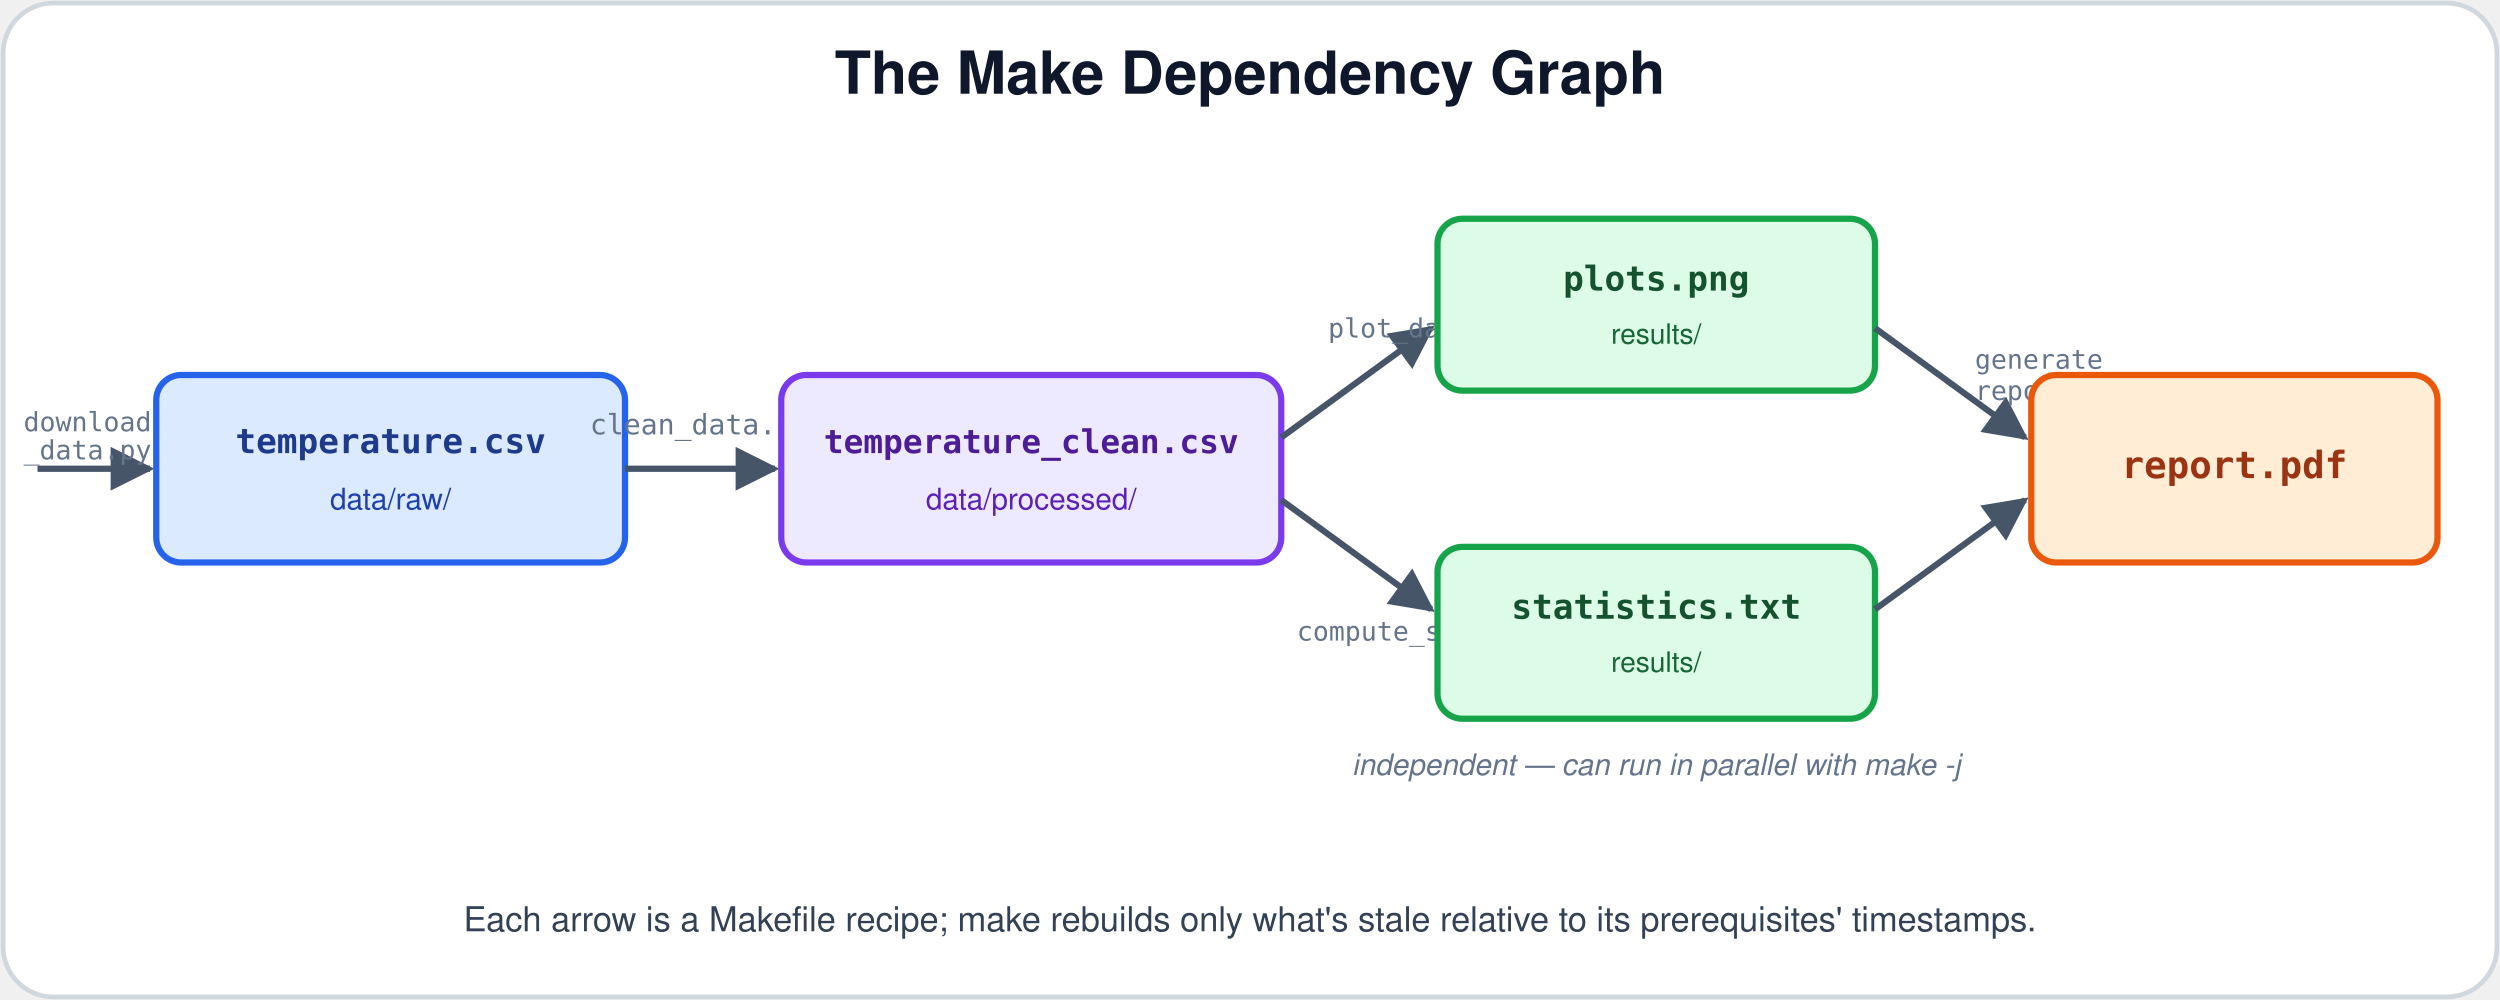
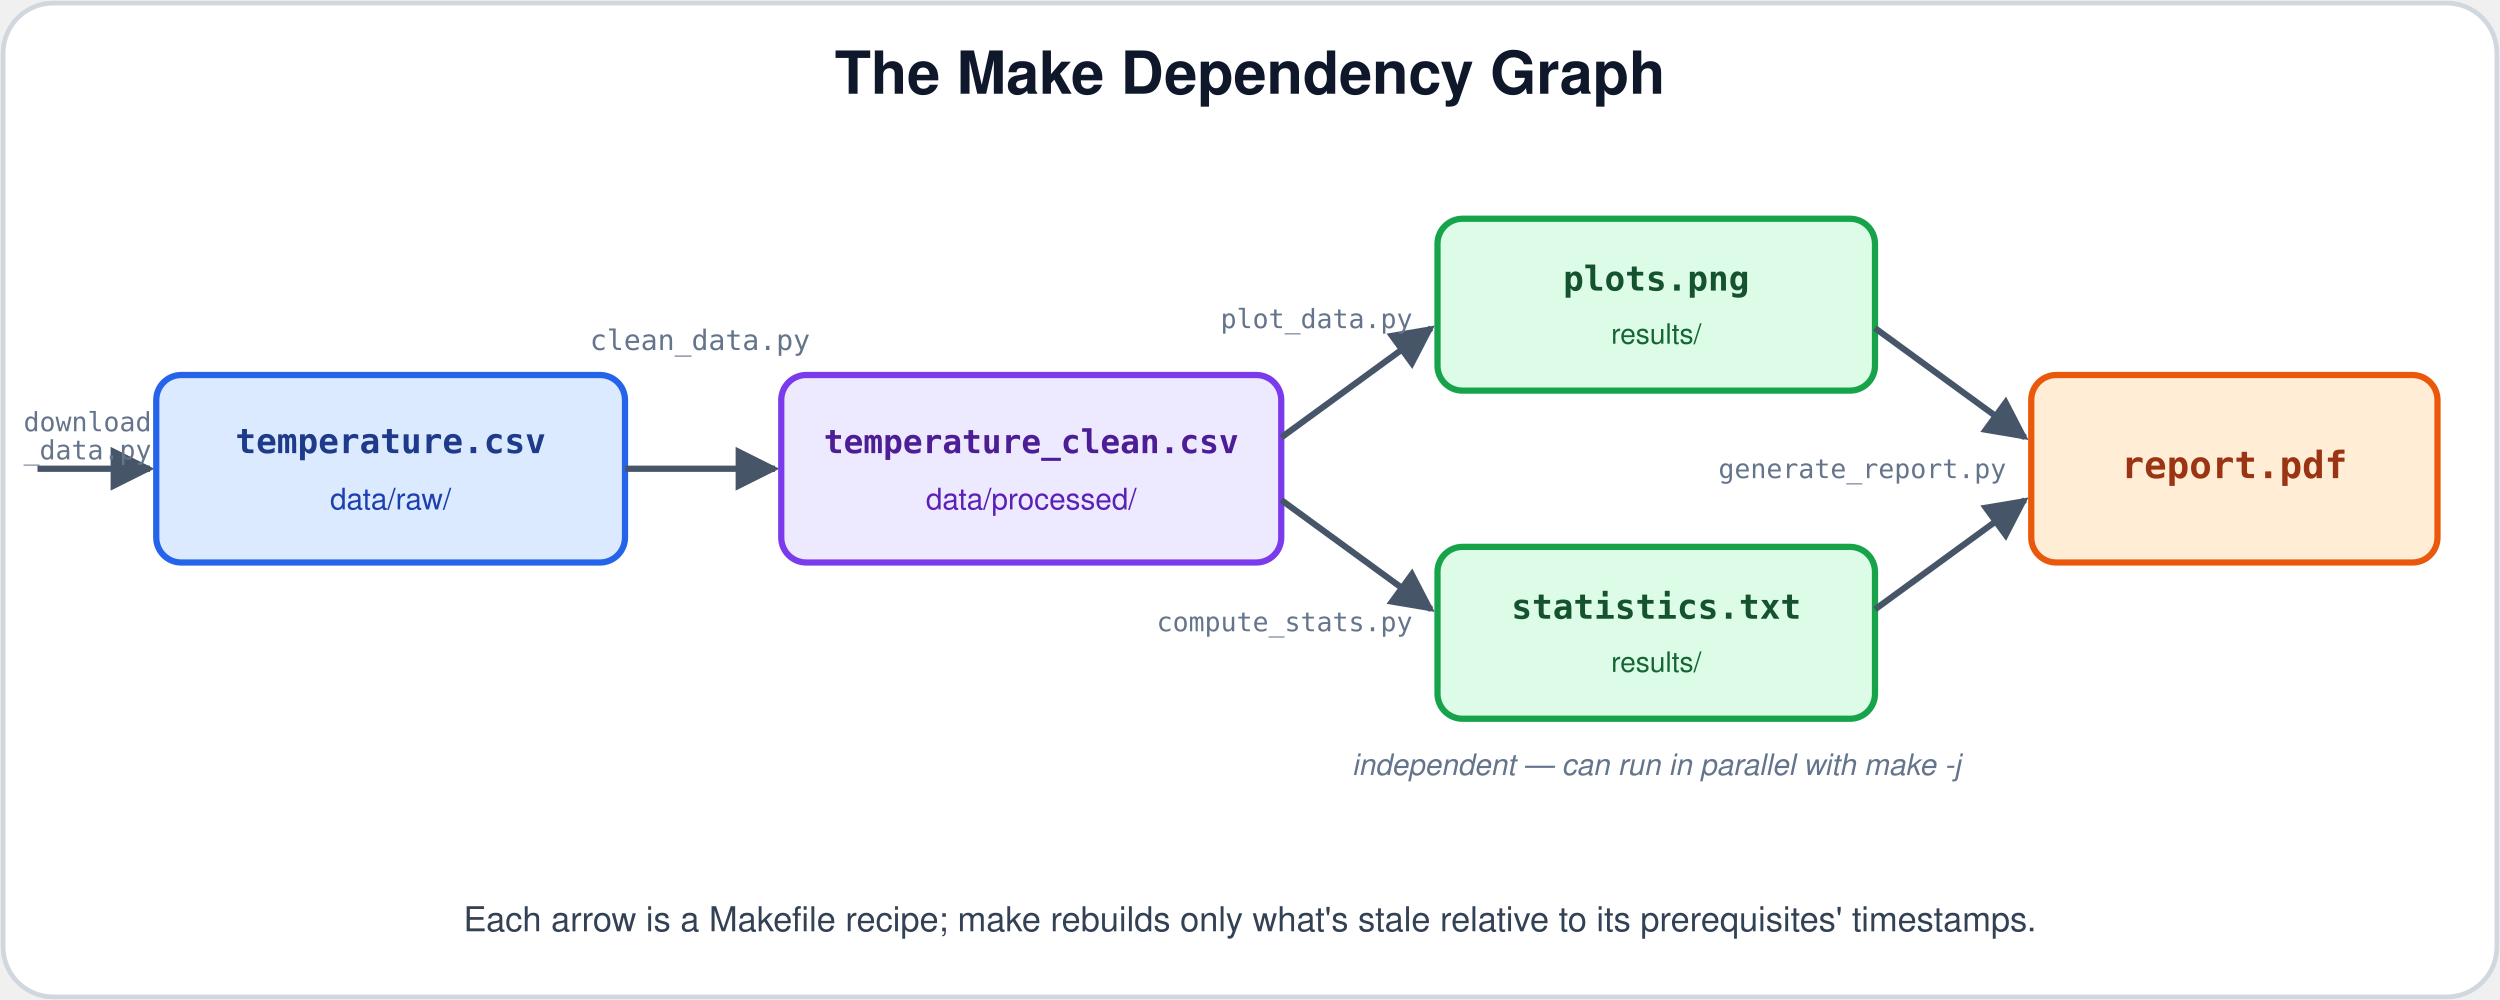
<svg xmlns="http://www.w3.org/2000/svg" viewBox="0 0 800 320" role="img" aria-label="Directed acyclic graph of the Make pipeline: temperature.csv is downloaded, cleaned into temperature_clean.csv, which fans out in parallel into plots.png and statistics.txt, both of which feed into report.pdf.">
  <defs>
    <marker id="arrow12" viewBox="0 0 10 10" refX="9" refY="5" markerWidth="7" markerHeight="7" orient="auto-start-reverse">
      <path d="M0,0 L10,5 L0,10 z" fill="#475569" />
    </marker>
  </defs>
  <rect x="1" y="1" width="798" height="318" rx="16" fill="#ffffff" stroke="#d0d7de" stroke-width="1.5" />
  <text x="400" y="30" text-anchor="middle" font-family="Helvetica, Arial, sans-serif" font-size="19" font-weight="700" fill="#0f172a">The Make Dependency Graph</text>
  <line x1="12" y1="150" x2="48" y2="150" stroke="#475569" stroke-width="2" marker-end="url(#arrow12)" />
  <text x="28" y="138" text-anchor="middle" font-family="SFMono-Regular, Consolas, monospace" font-size="8.5" fill="#64748b">download</text>
  <text x="28" y="147" text-anchor="middle" font-family="SFMono-Regular, Consolas, monospace" font-size="8.5" fill="#64748b">_data.py</text>
  <rect x="50" y="120" width="150" height="60" rx="8" fill="#dbeafe" stroke="#2563eb" stroke-width="2" />
  <text x="125" y="145" text-anchor="middle" font-family="SFMono-Regular, Consolas, monospace" font-size="11" font-weight="700" fill="#1e3a8a">temperature.csv</text>
  <text x="125" y="163" text-anchor="middle" font-family="Helvetica, Arial, sans-serif" font-size="9.5" fill="#1e40af">data/raw/</text>
  <line x1="200" y1="150" x2="248" y2="150" stroke="#475569" stroke-width="2" marker-end="url(#arrow12)" />
-   <text x="224" y="139" text-anchor="middle" font-family="SFMono-Regular, Consolas, monospace" font-size="9" fill="#64748b">clean_data.py</text>
+   <text x="224" y="112" text-anchor="middle" font-family="SFMono-Regular, Consolas, monospace" font-size="9" fill="#64748b">clean_data.py</text>
  <rect x="250" y="120" width="160" height="60" rx="8" fill="#ede9fe" stroke="#7c3aed" stroke-width="2" />
  <text x="330" y="145" text-anchor="middle" font-family="SFMono-Regular, Consolas, monospace" font-size="10.5" font-weight="700" fill="#4c1d95">temperature_clean.csv</text>
  <text x="330" y="163" text-anchor="middle" font-family="Helvetica, Arial, sans-serif" font-size="9.5" fill="#5b21b6">data/processed/</text>
  <line x1="410" y1="140" x2="458" y2="105" stroke="#475569" stroke-width="2" marker-end="url(#arrow12)" />
-   <text x="425" y="108" font-family="SFMono-Regular, Consolas, monospace" font-size="8.5" fill="#64748b">plot_data.py</text>
+   <text x="452" y="105" text-anchor="end" font-family="SFMono-Regular, Consolas, monospace" font-size="8.5" fill="#64748b">plot_data.py</text>
  <line x1="410" y1="160" x2="458" y2="195" stroke="#475569" stroke-width="2" marker-end="url(#arrow12)" />
-   <text x="415" y="205" font-family="SFMono-Regular, Consolas, monospace" font-size="8.5" fill="#64748b">compute_stats.py</text>
+   <text x="452" y="202" text-anchor="end" font-family="SFMono-Regular, Consolas, monospace" font-size="8.5" fill="#64748b">compute_stats.py</text>
  <rect x="460" y="70" width="140" height="55" rx="8" fill="#dcfce7" stroke="#16a34a" stroke-width="2" />
  <text x="530" y="93" text-anchor="middle" font-family="SFMono-Regular, Consolas, monospace" font-size="11" font-weight="700" fill="#14532d">plots.png</text>
  <text x="530" y="110" text-anchor="middle" font-family="Helvetica, Arial, sans-serif" font-size="9" fill="#166534">results/</text>
  <rect x="460" y="175" width="140" height="55" rx="8" fill="#dcfce7" stroke="#16a34a" stroke-width="2" />
  <text x="530" y="198" text-anchor="middle" font-family="SFMono-Regular, Consolas, monospace" font-size="11" font-weight="700" fill="#14532d">statistics.txt</text>
  <text x="530" y="215" text-anchor="middle" font-family="Helvetica, Arial, sans-serif" font-size="9" fill="#166534">results/</text>
  <text x="530" y="248" text-anchor="middle" font-family="Helvetica, Arial, sans-serif" font-size="9.5" font-style="italic" fill="#64748b">independent — can run in parallel with make -j</text>
  <line x1="600" y1="105" x2="648" y2="140" stroke="#475569" stroke-width="2" marker-end="url(#arrow12)" />
  <line x1="600" y1="195" x2="648" y2="160" stroke="#475569" stroke-width="2" marker-end="url(#arrow12)" />
-   <text x="655" y="118" text-anchor="middle" font-family="SFMono-Regular, Consolas, monospace" font-size="8.5" fill="#64748b">generate_</text>
-   <text x="655" y="128" text-anchor="middle" font-family="SFMono-Regular, Consolas, monospace" font-size="8.5" fill="#64748b">report.py</text>
+   <text x="642" y="153" text-anchor="end" font-family="SFMono-Regular, Consolas, monospace" font-size="8.5" fill="#64748b">generate_report.py</text>
  <rect x="650" y="120" width="130" height="60" rx="8" fill="#ffedd5" stroke="#ea580c" stroke-width="2" />
  <text x="715" y="153" text-anchor="middle" font-family="SFMono-Regular, Consolas, monospace" font-size="12" font-weight="700" fill="#9a3412">report.pdf</text>
  <text x="400" y="298" text-anchor="middle" font-family="Helvetica, Arial, sans-serif" font-size="11" fill="#334155">Each arrow is a Makefile recipe; make rebuilds only what's stale relative to its prerequisites' timestamps.</text>
</svg>
